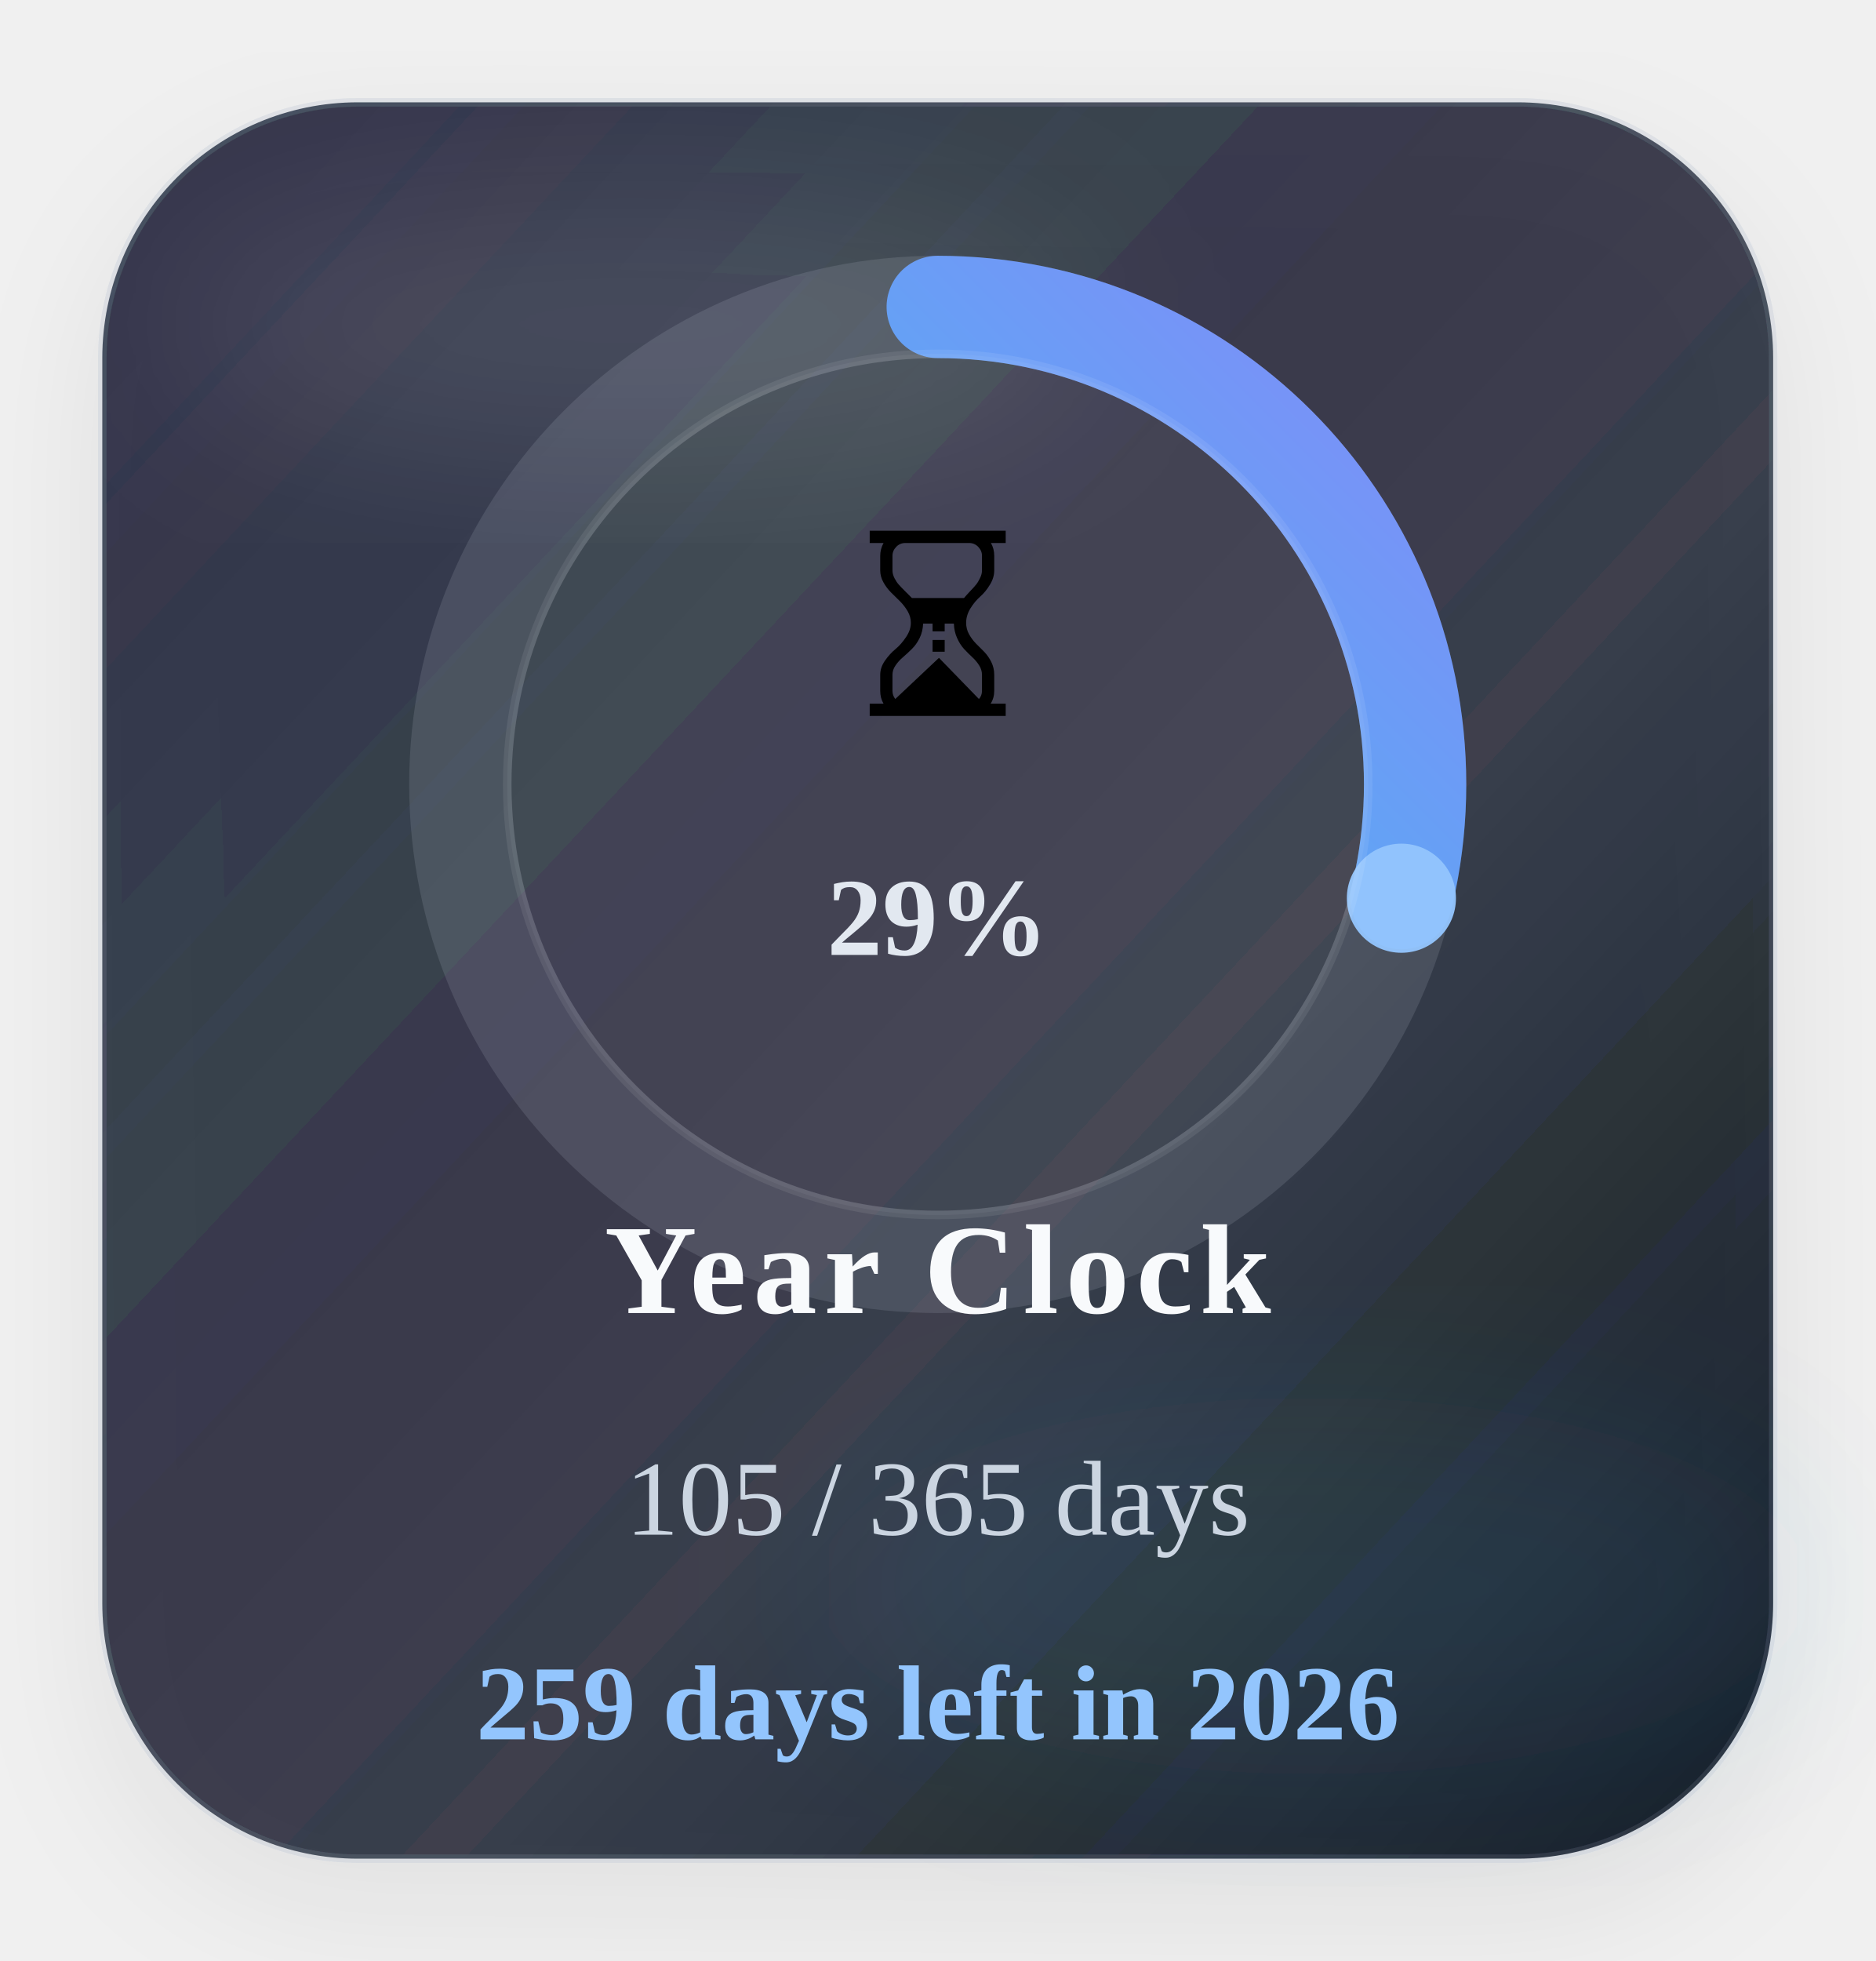
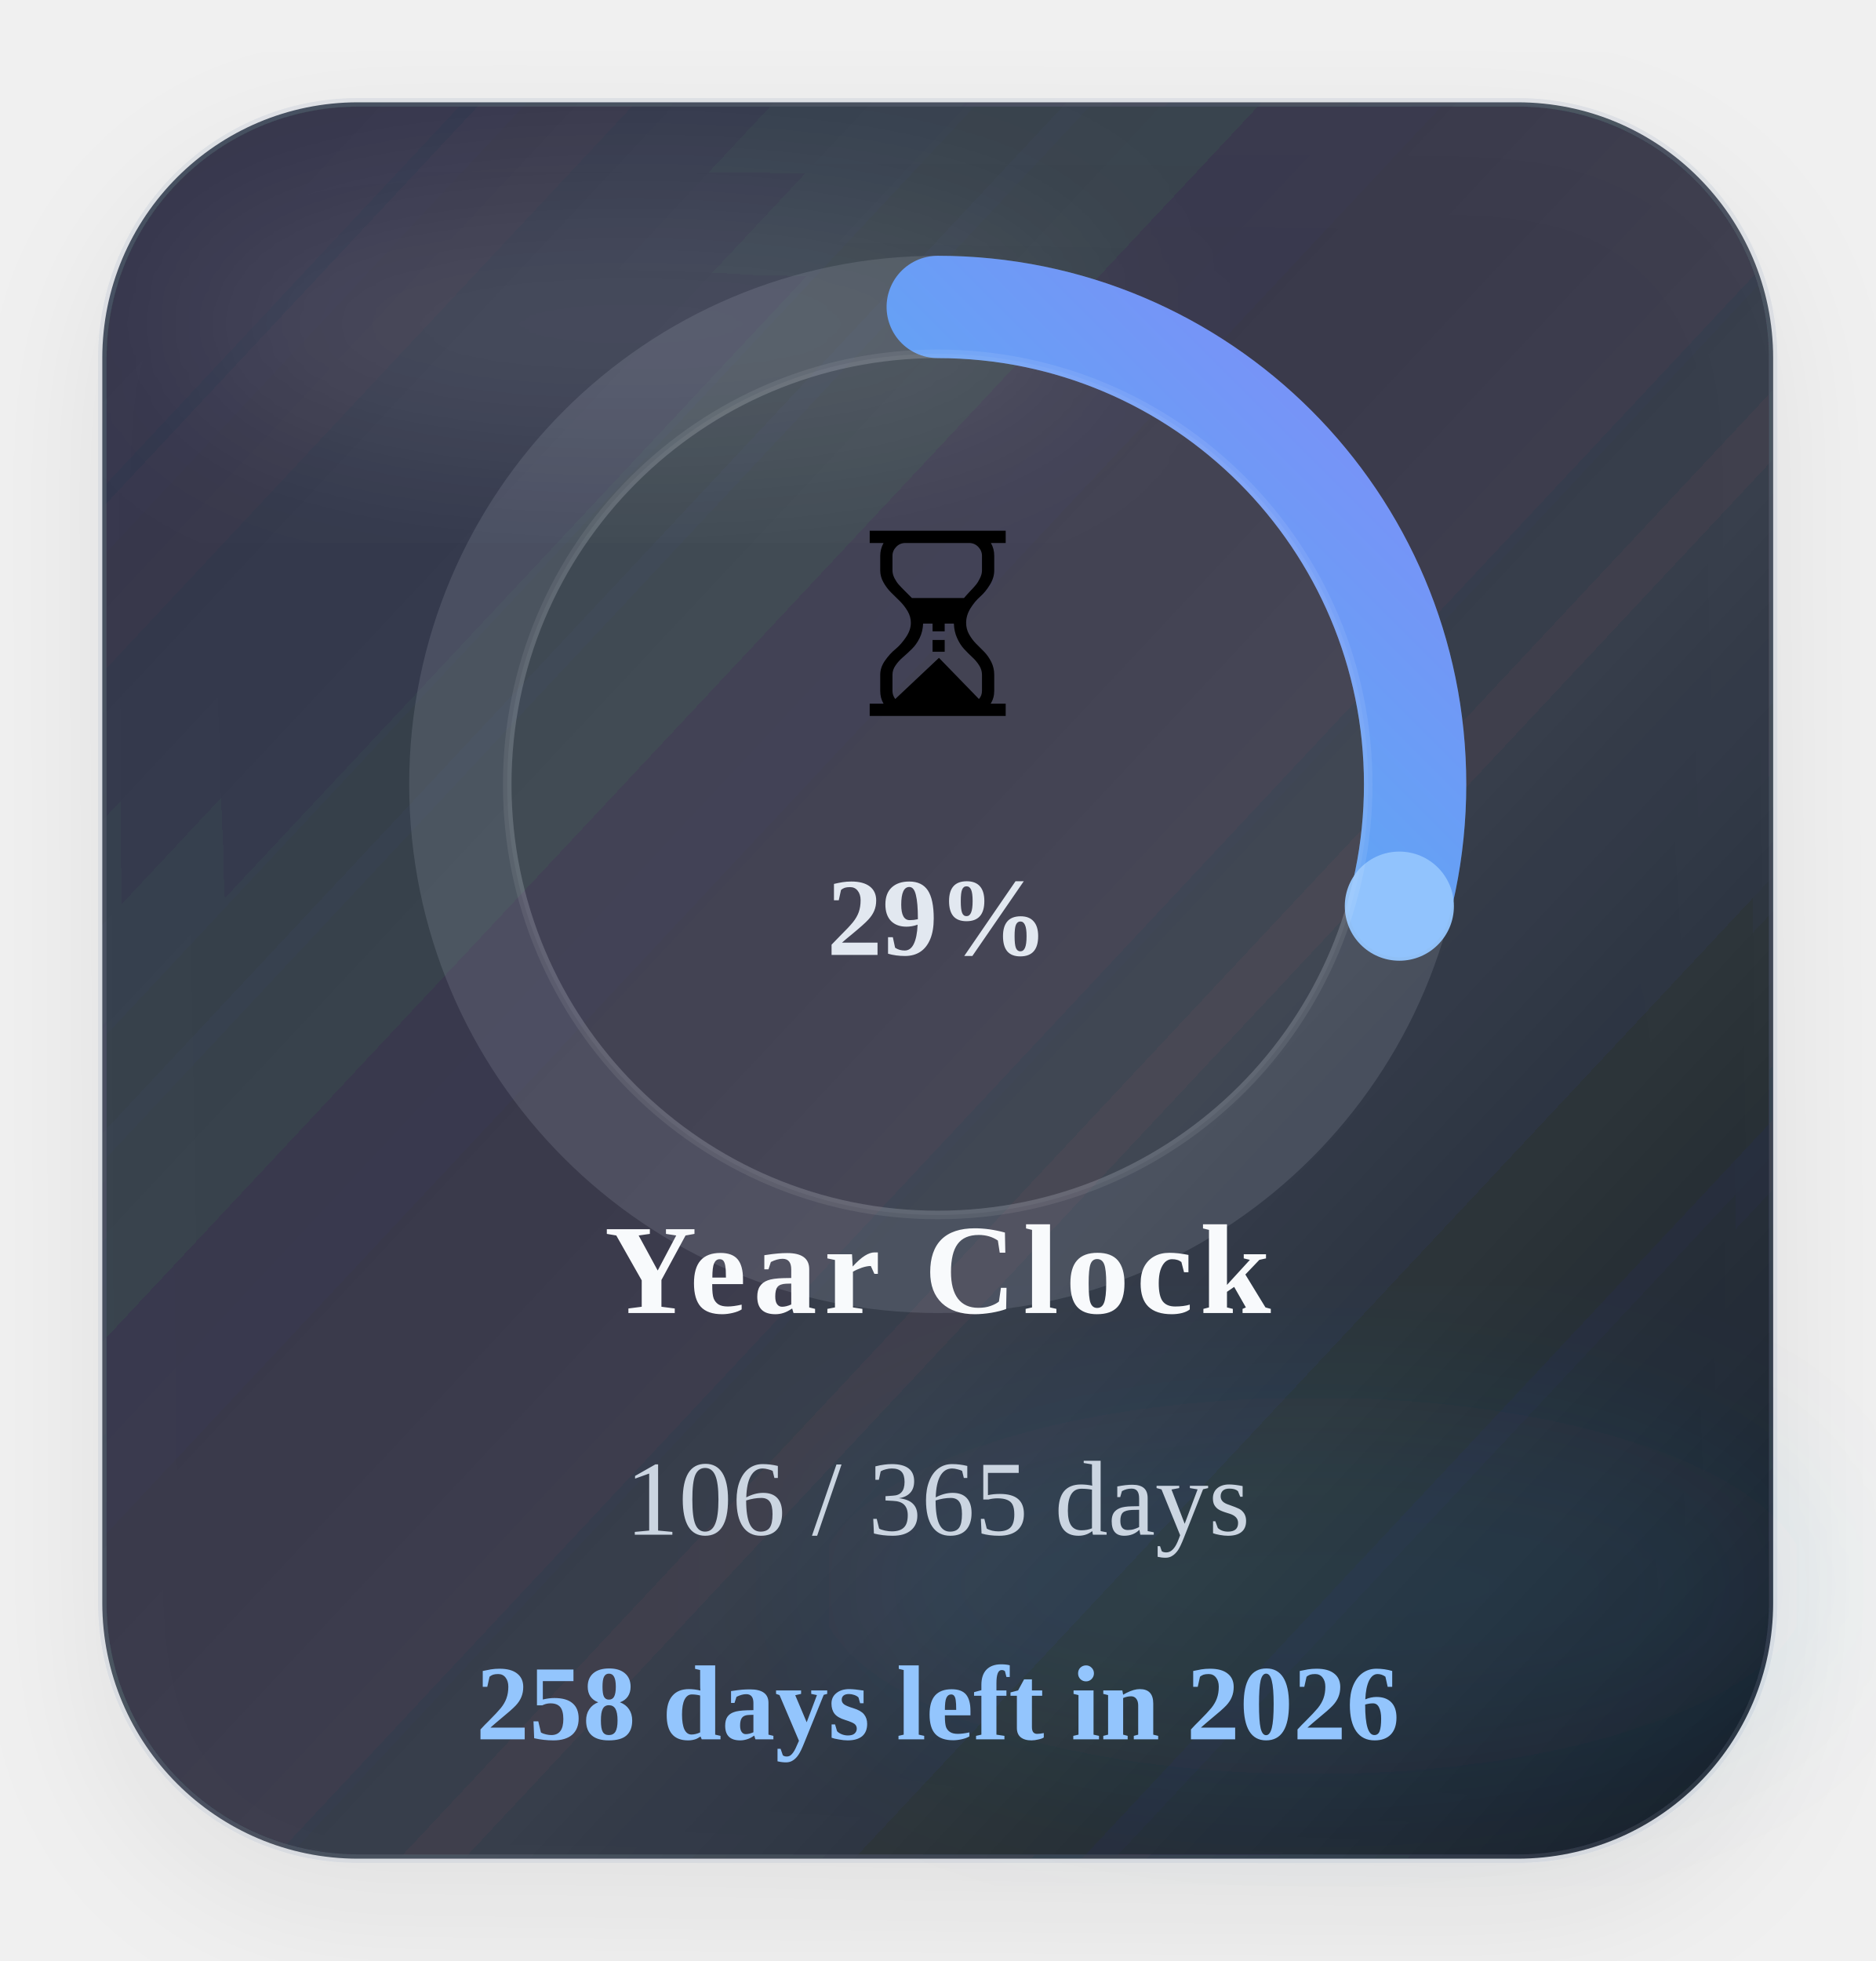
<svg xmlns="http://www.w3.org/2000/svg" width="220" height="230" viewBox="0 0 220 230" role="img" aria-label="Time progress for 2026">
  <defs>
    <linearGradient id="timeGradient" x1="0%" y1="0%" x2="100%" y2="100%">
      <stop offset="0%" stop-color="#22d3ee" />
      <stop offset="100%" stop-color="#818cf8" />
    </linearGradient>
    <linearGradient id="timeCard" x1="0%" y1="0%" x2="100%" y2="100%">
      <stop offset="0%" stop-color="#1c2537" stop-opacity="0.88" />
      <stop offset="60%" stop-color="#111827" stop-opacity="0.8" />
      <stop offset="100%" stop-color="#0b1220" stop-opacity="0.96" />
    </linearGradient>
    <filter id="timeShadow" x="-25%" y="-25%" width="150%" height="150%">
      <feDropShadow dx="0" dy="6" stdDeviation="8" flood-color="#020617" flood-opacity="0.08" />
    </filter>
    <filter id="timeBlur" x="-30%" y="-30%" width="160%" height="160%">
      <feGaussianBlur stdDeviation="10" />
    </filter>
  </defs>
  <rect x="12" y="12" width="196" height="206" rx="30" fill="url(#timeCard)" stroke="#94a3b8" stroke-opacity="0.18" filter="url(#timeShadow)" />
  <ellipse cx="74" cy="38" rx="54" ry="16" fill="#ffffff" fill-opacity="0.09" filter="url(#timeBlur)" />
  <ellipse cx="154" cy="186" rx="58" ry="22" fill="#38bdf8" fill-opacity="0.08" filter="url(#timeBlur)" />
  <circle class="ring-track" cx="110" cy="92" r="56" fill="none" stroke="#cbd5e1" stroke-opacity="0.14" stroke-width="12" />
-   <circle class="progress-ring" cx="110" cy="92" r="56" fill="none" stroke="url(#timeGradient)" stroke-width="12" stroke-linecap="round" stroke-dasharray="351.86" stroke-dashoffset="250.42" data-target-offset="250.42" data-ring-length="351.86" transform="rotate(-90 110 92)" />
-   <circle class="progress-endcap" cx="164.39" cy="105.35" r="6.4" fill="#93c5fd" fill-opacity="0.96" data-center-x="110" data-center-y="92" data-radius="56" data-target-angle="13.7884" />
+   <circle class="progress-ring" cx="110" cy="92" r="56" fill="none" stroke="url(#timeGradient)" stroke-width="12" stroke-linecap="round" stroke-dasharray="351.86" stroke-dashoffset="249.45" data-target-offset="249.45" data-ring-length="351.86" transform="rotate(-90 110 92)" />
+   <circle class="progress-endcap" cx="164.15" cy="106.28" r="6.4" fill="#93c5fd" fill-opacity="0.96" data-center-x="110" data-center-y="92" data-radius="56" data-target-angle="14.7746" />
  <circle class="ring-core" cx="110" cy="92" r="50.5" fill="#ffffff" fill-opacity="0.05" stroke="#ffffff" stroke-opacity="0.08" />
  <text class="progress-emoji" x="110" y="84" text-anchor="middle" font-size="30">⏳</text>
  <text class="progress-percent" x="110" y="112" text-anchor="middle" font-size="13" font-weight="700" fill="#e2e8f0">29%</text>
  <text class="progress-label" x="110" y="154" text-anchor="middle" font-size="15" font-weight="700" letter-spacing="0.8" fill="#f8fafc">Year Clock</text>
-   <text class="progress-value" x="110" y="180" text-anchor="middle" font-size="12.5" fill="#cbd5e1">105 / 365 days</text>
-   <text class="progress-status" data-status-state="remaining" x="110" y="204" text-anchor="middle" font-size="12.5" font-weight="700" fill="#93c5fd">259 days left in 2026</text>
+   <text class="progress-value" x="110" y="180" text-anchor="middle" font-size="12.5" fill="#cbd5e1">106 / 365 days</text>
+   <text class="progress-status" data-status-state="remaining" x="110" y="204" text-anchor="middle" font-size="12.5" font-weight="700" fill="#93c5fd">258 days left in 2026</text>
</svg>
